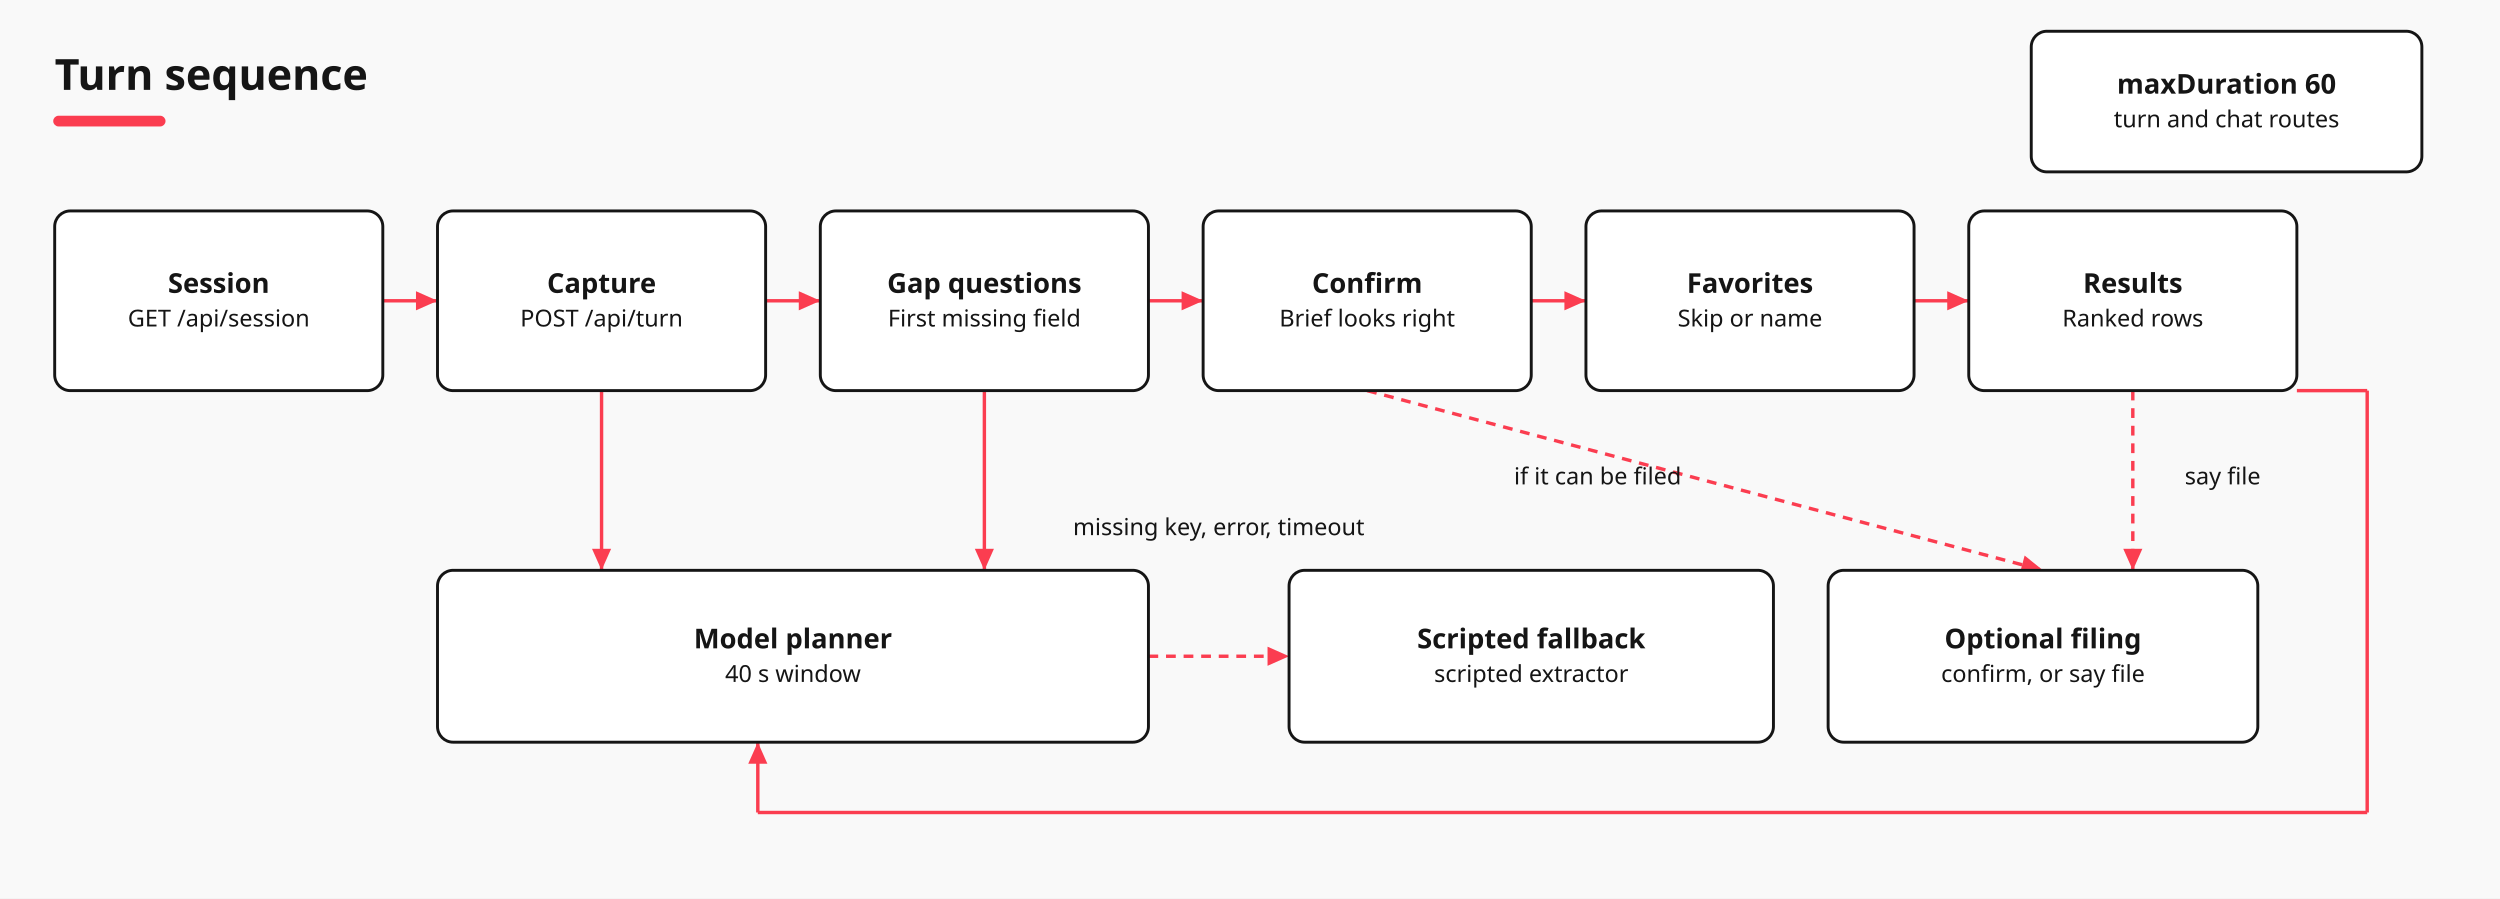
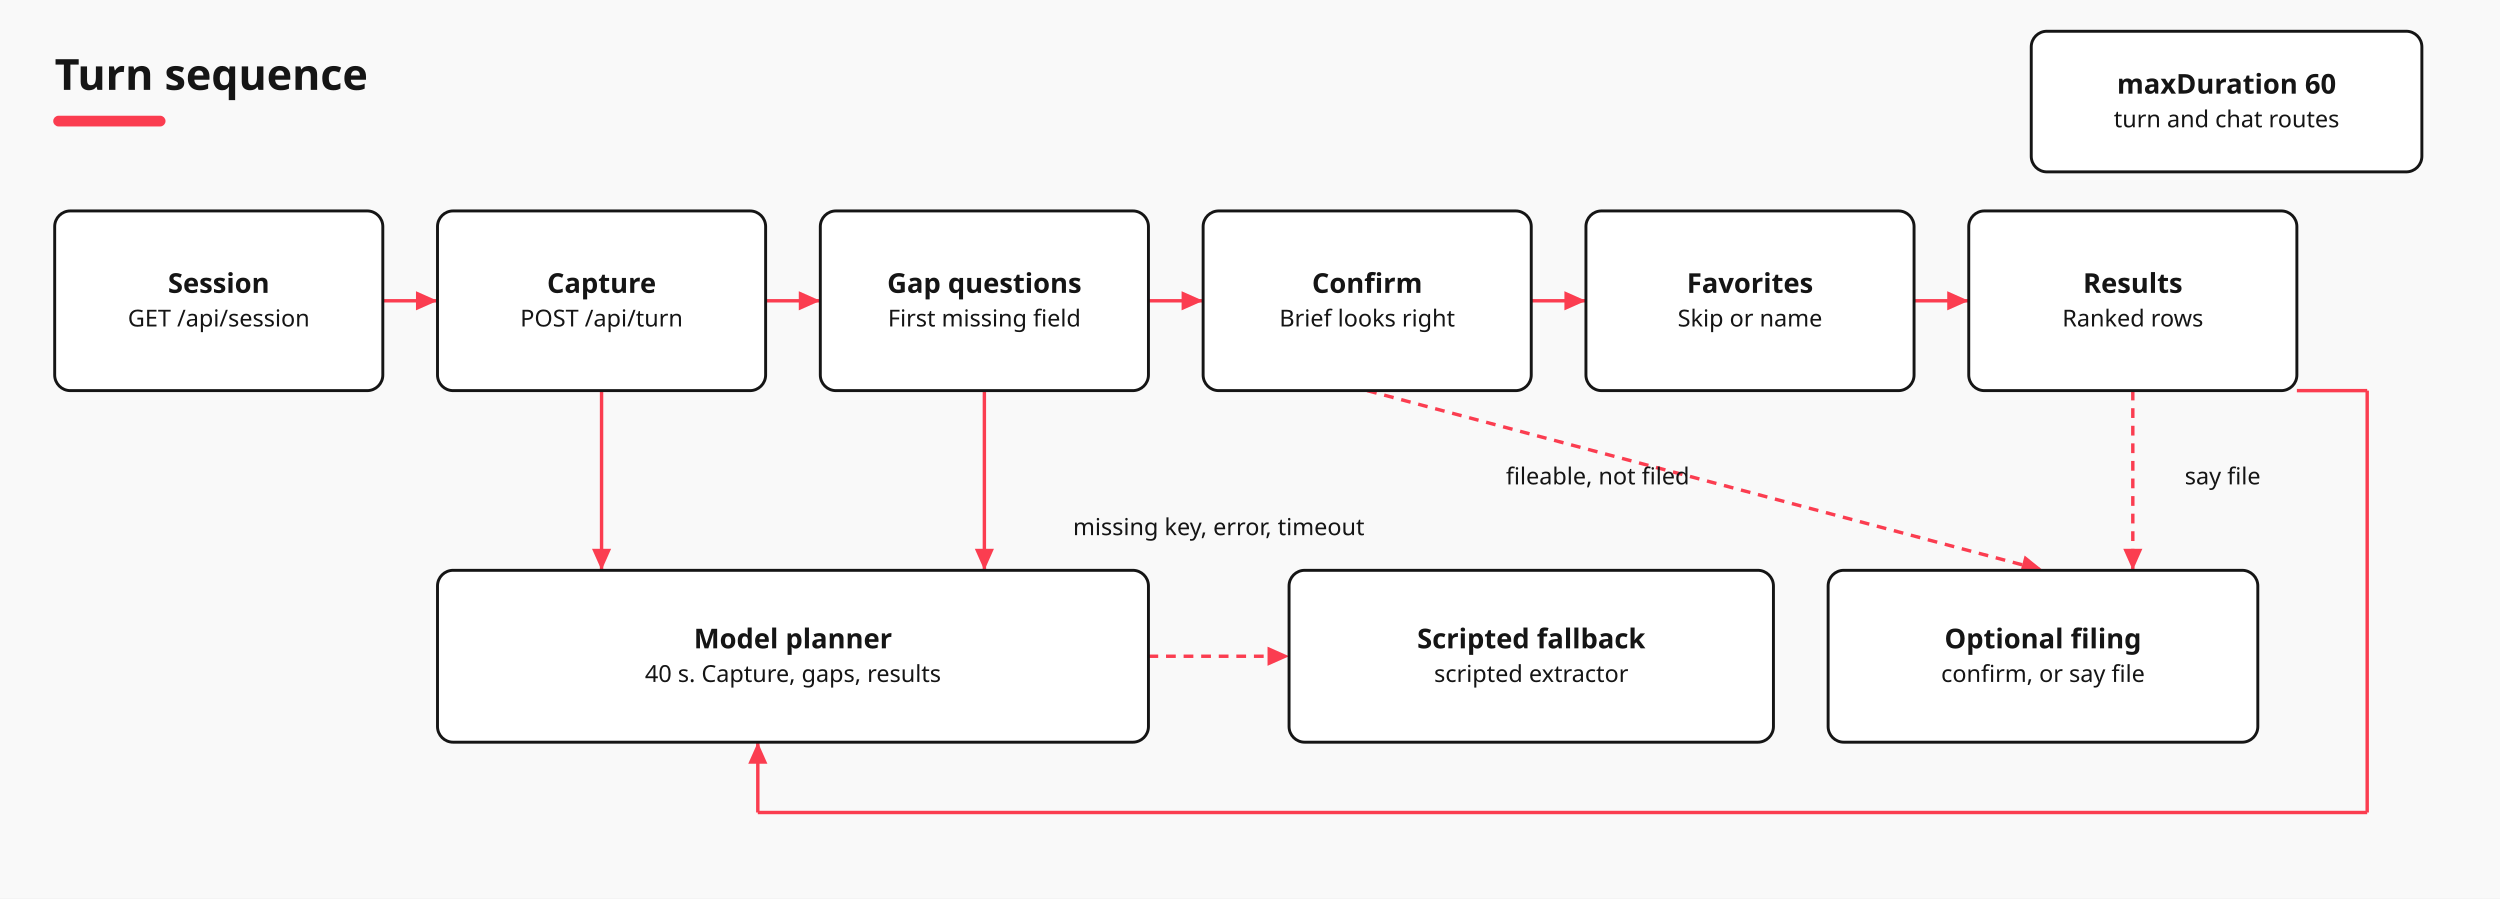
<svg xmlns="http://www.w3.org/2000/svg" width="1280" height="460" viewBox="0 0 1280 460" role="img">
  <defs>
    <marker id="arrow" viewBox="0 0 10 10" refX="9" refY="5" markerWidth="7" markerHeight="7" orient="auto-start-reverse">
      <path d="M 0 1 L 9 5 L 0 9 z" fill="#FB3D50" />
    </marker>
  </defs>
  <rect width="100%" height="100%" fill="#F9F9F9" />
  <line x1="504" y1="200" x2="504" y2="292" stroke="#FB3D50" stroke-width="1.75" marker-end="url(#arrow)" />
  <line x1="196" y1="154" x2="224" y2="154" stroke="#FB3D50" stroke-width="1.75" marker-end="url(#arrow)" />
  <line x1="1092" y1="200" x2="1092" y2="292" stroke="#FB3D50" stroke-width="1.75" stroke-dasharray="5 4" marker-end="url(#arrow)" />
  <line x1="1212" y1="200" x2="1212" y2="416" stroke="#FB3D50" stroke-width="1.75" />
  <line x1="588" y1="154" x2="616" y2="154" stroke="#FB3D50" stroke-width="1.75" marker-end="url(#arrow)" />
  <line x1="388" y1="416" x2="388" y2="380" stroke="#FB3D50" stroke-width="1.75" marker-end="url(#arrow)" />
  <line x1="392" y1="154" x2="420" y2="154" stroke="#FB3D50" stroke-width="1.75" marker-end="url(#arrow)" />
  <line x1="784" y1="154" x2="812" y2="154" stroke="#FB3D50" stroke-width="1.75" marker-end="url(#arrow)" />
  <line x1="980" y1="154" x2="1008" y2="154" stroke="#FB3D50" stroke-width="1.75" marker-end="url(#arrow)" />
  <line x1="700" y1="200" x2="1046" y2="292" stroke="#FB3D50" stroke-width="1.75" stroke-dasharray="5 4" marker-end="url(#arrow)" />
  <line x1="308" y1="200" x2="308" y2="292" stroke="#FB3D50" stroke-width="1.75" marker-end="url(#arrow)" />
  <line x1="588" y1="336" x2="660" y2="336" stroke="#FB3D50" stroke-width="1.75" stroke-dasharray="5 4" marker-end="url(#arrow)" />
  <line x1="1212" y1="416" x2="388" y2="416" stroke="#FB3D50" stroke-width="1.75" />
  <line x1="1176" y1="200" x2="1212" y2="200" stroke="#FB3D50" stroke-width="1.75" />
  <rect x="28" y="60" width="56" height="4" rx="2" fill="#FB3D50" stroke="#FB3D50" stroke-width="1.5" />
  <rect x="660" y="292" width="248" height="88" rx="8" fill="#FFFFFF" stroke="#151515" stroke-width="1.5" />
  <text x="784" y="327" text-anchor="middle" dominant-baseline="middle" fill="#151515" font-family="Instrument Sans, system-ui, sans-serif" font-size="14" font-weight="600">Scripted fallback</text>
  <text x="784" y="345" text-anchor="middle" dominant-baseline="middle" fill="#151515" font-family="Instrument Sans, system-ui, sans-serif" font-size="12" font-weight="400">scripted extractor</text>
  <rect x="936" y="292" width="220" height="88" rx="8" fill="#FFFFFF" stroke="#151515" stroke-width="1.5" />
  <text x="1046" y="327" text-anchor="middle" dominant-baseline="middle" fill="#151515" font-family="Instrument Sans, system-ui, sans-serif" font-size="14" font-weight="600">Optional filing</text>
  <text x="1046" y="345" text-anchor="middle" dominant-baseline="middle" fill="#151515" font-family="Instrument Sans, system-ui, sans-serif" font-size="12" font-weight="400">confirm, or say file</text>
  <rect x="1008" y="108" width="168" height="92" rx="8" fill="#FFFFFF" stroke="#151515" stroke-width="1.5" />
  <text x="1092" y="145" text-anchor="middle" dominant-baseline="middle" fill="#151515" font-family="Instrument Sans, system-ui, sans-serif" font-size="14" font-weight="600">Results</text>
  <text x="1092" y="163" text-anchor="middle" dominant-baseline="middle" fill="#151515" font-family="Instrument Sans, system-ui, sans-serif" font-size="12" font-weight="400">Ranked rows</text>
  <rect x="1040" y="16" width="200" height="72" rx="8" fill="#FFFFFF" stroke="#151515" stroke-width="1.5" />
  <text x="1140" y="43" text-anchor="middle" dominant-baseline="middle" fill="#151515" font-family="Instrument Sans, system-ui, sans-serif" font-size="14" font-weight="600">maxDuration 60</text>
  <text x="1140" y="61" text-anchor="middle" dominant-baseline="middle" fill="#151515" font-family="Instrument Sans, system-ui, sans-serif" font-size="12" font-weight="400">turn and chat routes</text>
  <rect x="28" y="108" width="168" height="92" rx="8" fill="#FFFFFF" stroke="#151515" stroke-width="1.5" />
  <text x="112" y="145" text-anchor="middle" dominant-baseline="middle" fill="#151515" font-family="Instrument Sans, system-ui, sans-serif" font-size="14" font-weight="600">Session</text>
  <text x="112" y="163" text-anchor="middle" dominant-baseline="middle" fill="#151515" font-family="Instrument Sans, system-ui, sans-serif" font-size="12" font-weight="400">GET /api/session</text>
  <rect x="616" y="108" width="168" height="92" rx="8" fill="#FFFFFF" stroke="#151515" stroke-width="1.5" />
  <text x="700" y="145" text-anchor="middle" dominant-baseline="middle" fill="#151515" font-family="Instrument Sans, system-ui, sans-serif" font-size="14" font-weight="600">Confirm</text>
  <text x="700" y="163" text-anchor="middle" dominant-baseline="middle" fill="#151515" font-family="Instrument Sans, system-ui, sans-serif" font-size="12" font-weight="400">Brief looks right</text>
  <rect x="812" y="108" width="168" height="92" rx="8" fill="#FFFFFF" stroke="#151515" stroke-width="1.5" />
  <text x="896" y="145" text-anchor="middle" dominant-baseline="middle" fill="#151515" font-family="Instrument Sans, system-ui, sans-serif" font-size="14" font-weight="600">Favorites</text>
  <text x="896" y="163" text-anchor="middle" dominant-baseline="middle" fill="#151515" font-family="Instrument Sans, system-ui, sans-serif" font-size="12" font-weight="400">Skip or name</text>
  <rect x="224" y="108" width="168" height="92" rx="8" fill="#FFFFFF" stroke="#151515" stroke-width="1.5" />
  <text x="308" y="145" text-anchor="middle" dominant-baseline="middle" fill="#151515" font-family="Instrument Sans, system-ui, sans-serif" font-size="14" font-weight="600">Capture</text>
  <text x="308" y="163" text-anchor="middle" dominant-baseline="middle" fill="#151515" font-family="Instrument Sans, system-ui, sans-serif" font-size="12" font-weight="400">POST /api/turn</text>
  <rect x="420" y="108" width="168" height="92" rx="8" fill="#FFFFFF" stroke="#151515" stroke-width="1.5" />
  <text x="504" y="145" text-anchor="middle" dominant-baseline="middle" fill="#151515" font-family="Instrument Sans, system-ui, sans-serif" font-size="14" font-weight="600">Gap questions</text>
  <text x="504" y="163" text-anchor="middle" dominant-baseline="middle" fill="#151515" font-family="Instrument Sans, system-ui, sans-serif" font-size="12" font-weight="400">First missing field</text>
  <rect x="224" y="292" width="364" height="88" rx="8" fill="#FFFFFF" stroke="#151515" stroke-width="1.5" />
  <text x="406" y="327" text-anchor="middle" dominant-baseline="middle" fill="#151515" font-family="Instrument Sans, system-ui, sans-serif" font-size="14" font-weight="600">Model planner</text>
-   <text x="406" y="345" text-anchor="middle" dominant-baseline="middle" fill="#151515" font-family="Instrument Sans, system-ui, sans-serif" font-size="12" font-weight="400">40 s window</text>
+   <text x="406" y="345" text-anchor="middle" dominant-baseline="middle" fill="#151515" font-family="Instrument Sans, system-ui, sans-serif" font-size="12" font-weight="400">40 s. Capture, gaps, results</text>
  <text x="28" y="46" fill="#151515" font-family="Instrument Sans, system-ui, sans-serif" font-size="22" font-weight="600">Turn sequence</text>
  <text x="1138" y="248" text-anchor="middle" fill="#151515" font-family="Instrument Sans, system-ui, sans-serif" font-size="12" font-weight="500">say file</text>
-   <text x="818" y="248" text-anchor="middle" fill="#151515" font-family="Instrument Sans, system-ui, sans-serif" font-size="12" font-weight="500">if it can be filed</text>
+   <text x="818" y="248" text-anchor="middle" fill="#151515" font-family="Instrument Sans, system-ui, sans-serif" font-size="12" font-weight="500">fileable, not filed</text>
  <text x="624" y="274" text-anchor="middle" fill="#151515" font-family="Instrument Sans, system-ui, sans-serif" font-size="12" font-weight="500">missing key, error, timeout</text>
</svg>
